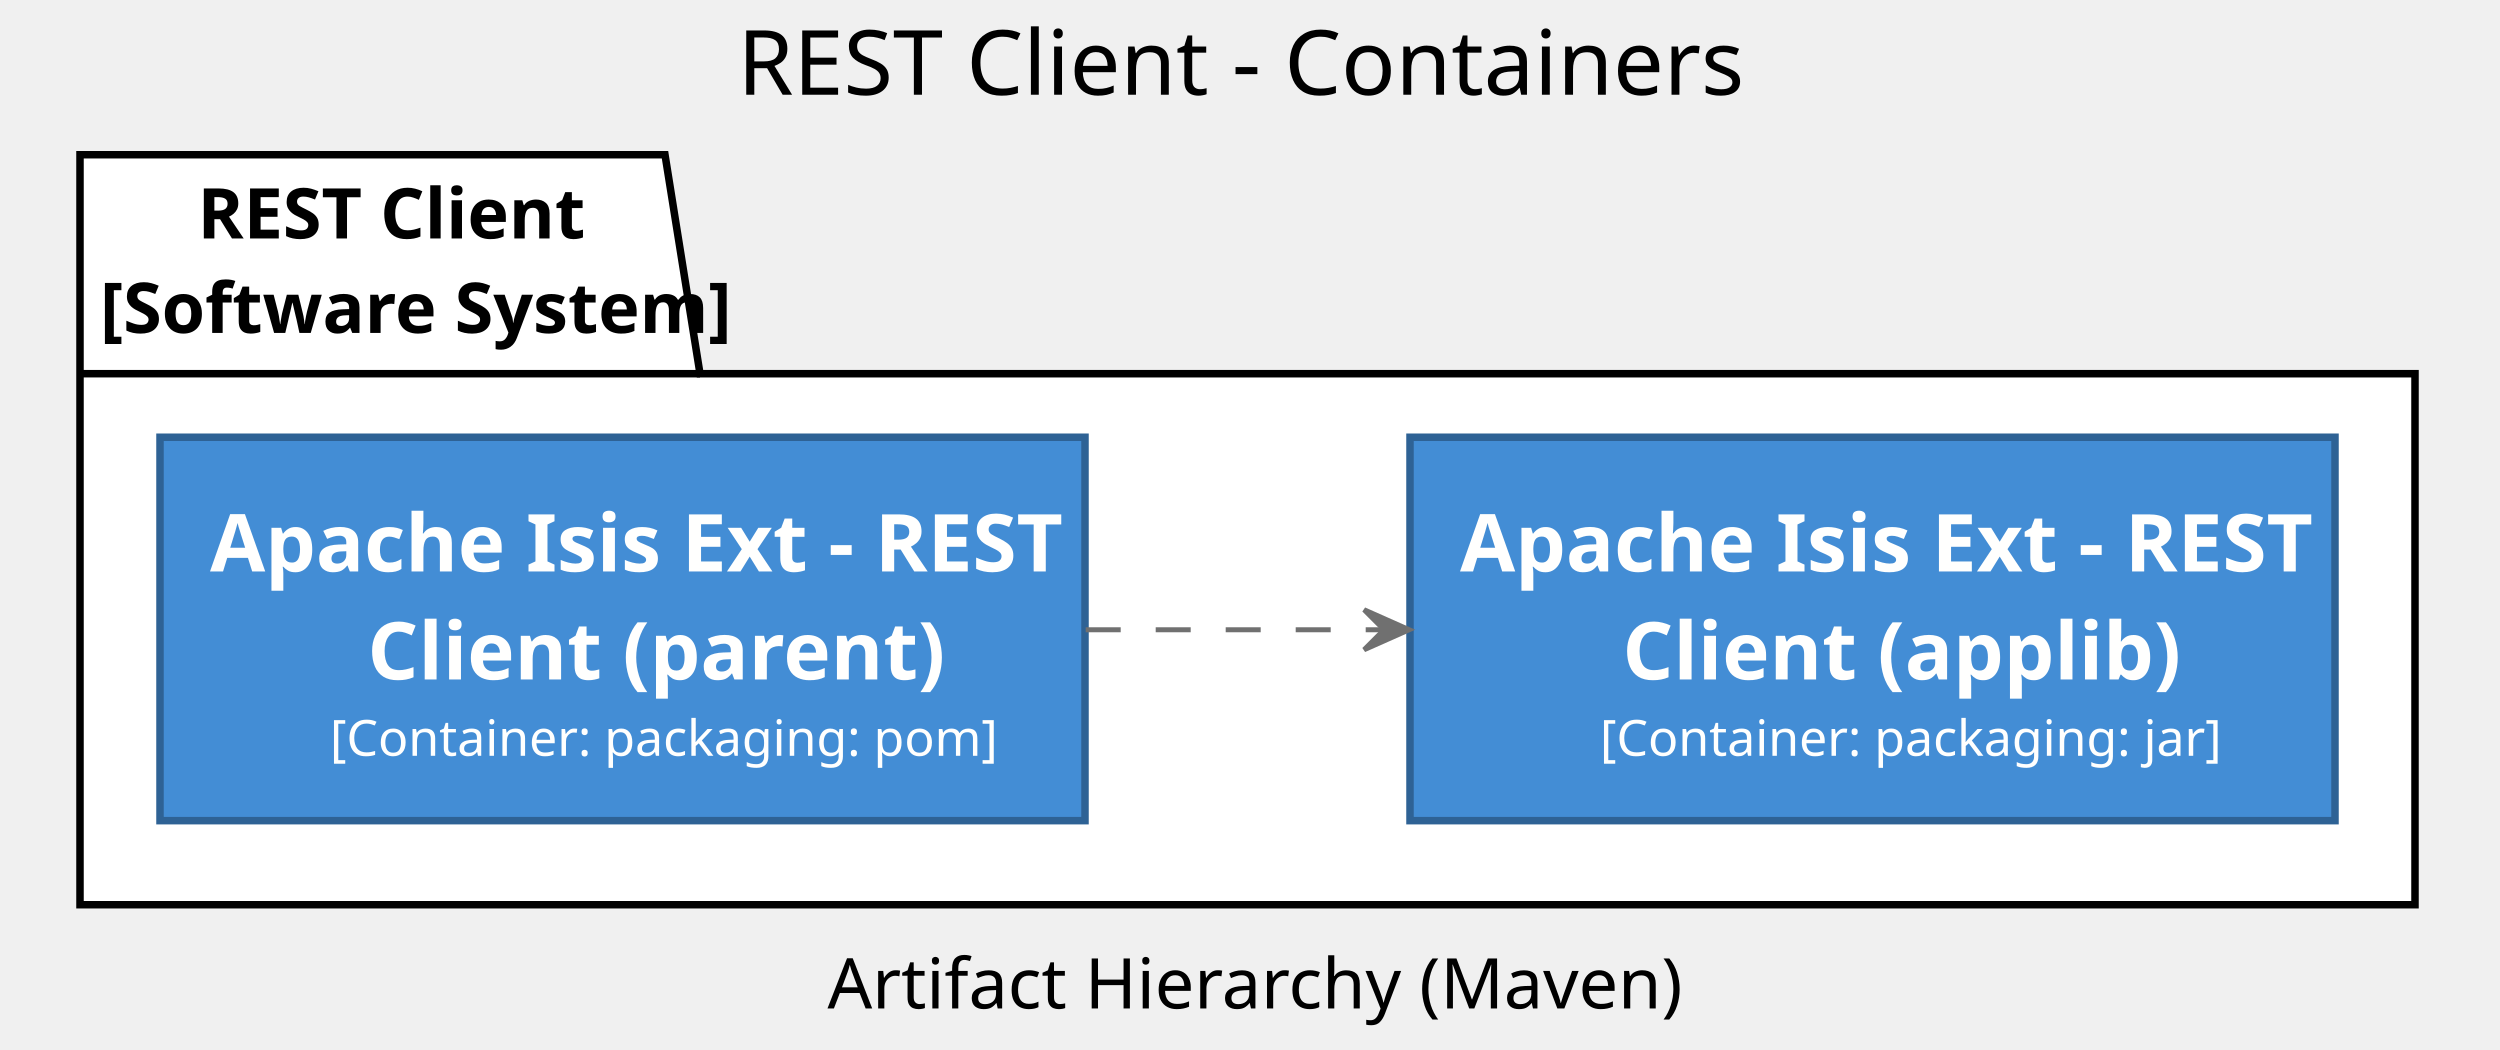
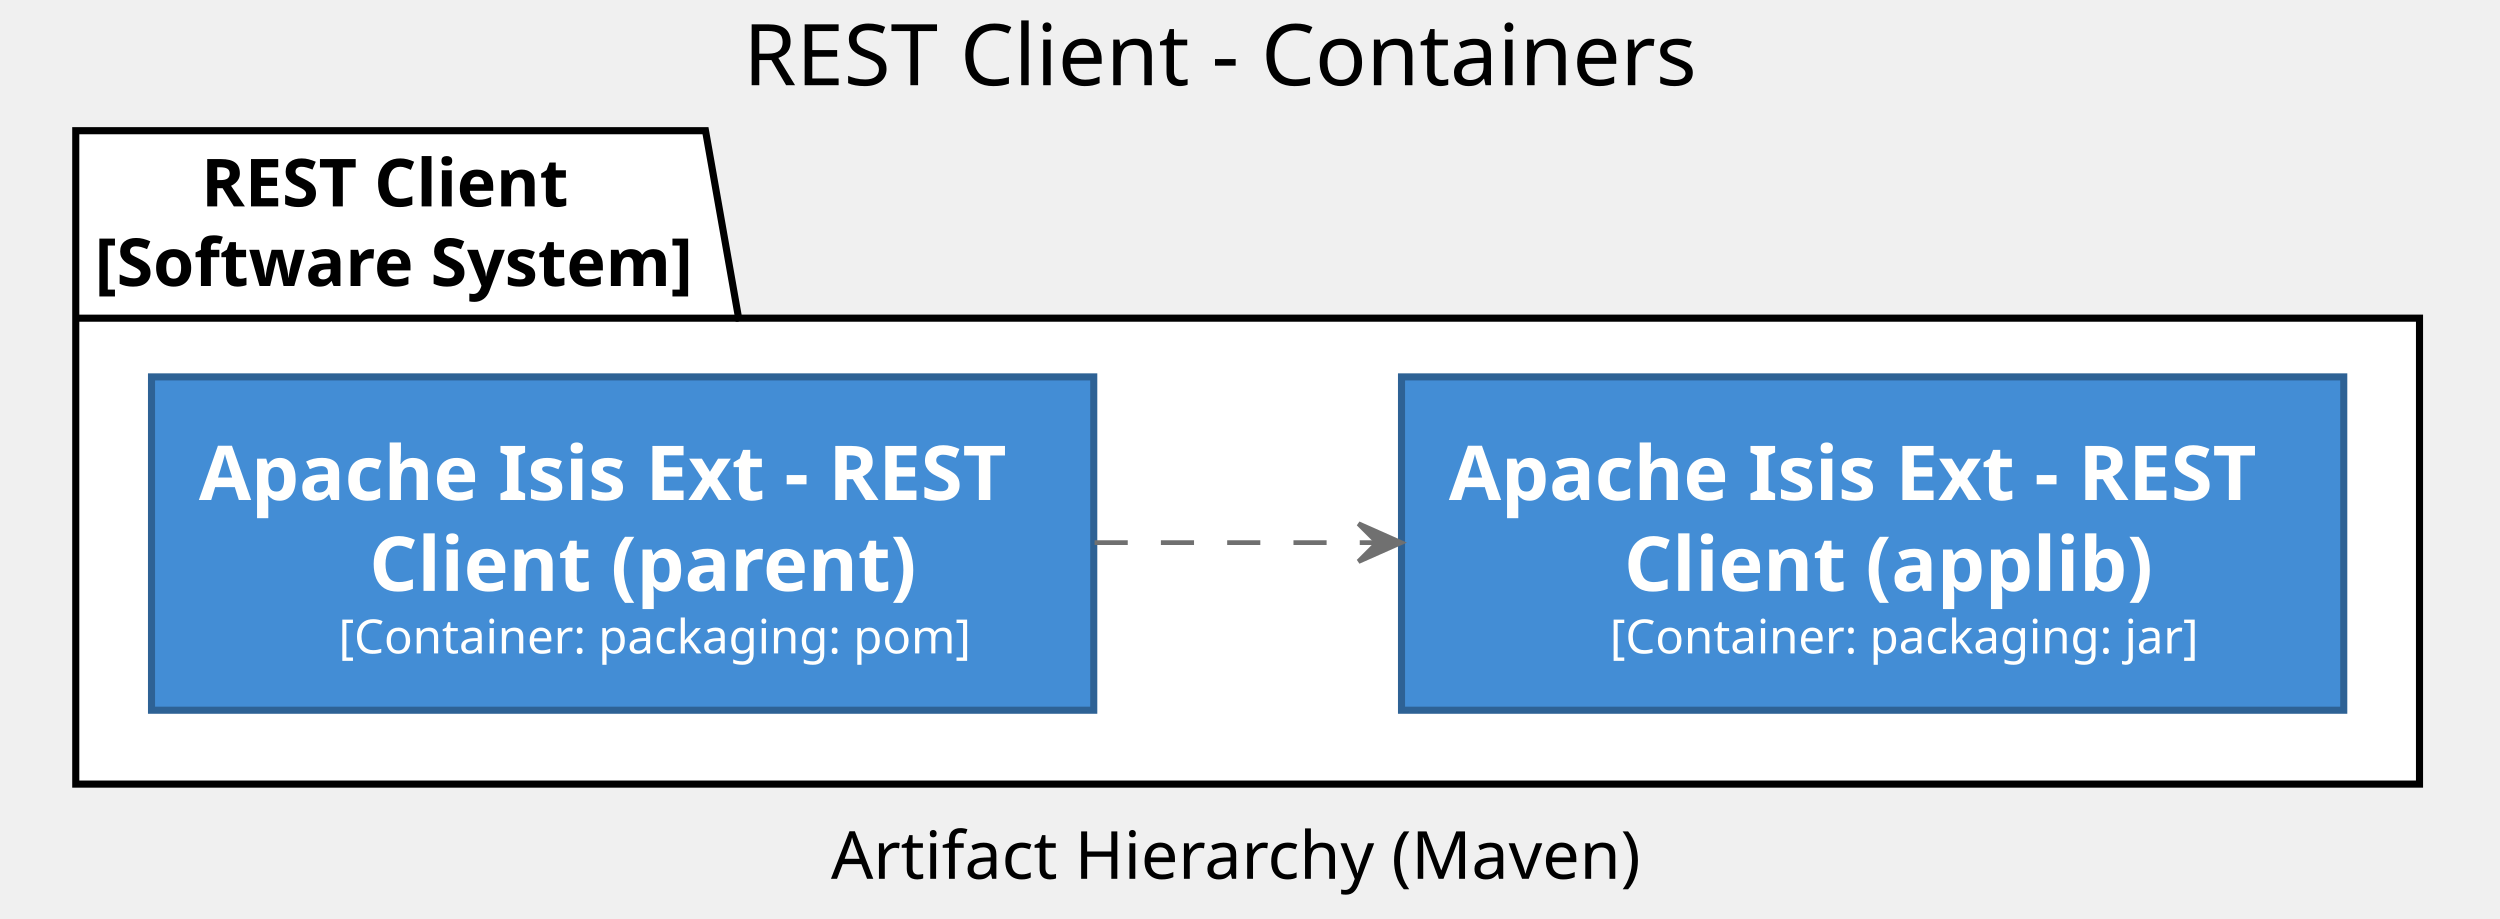
- <svg xmlns="http://www.w3.org/2000/svg" contentScriptType="application/ecmascript" contentStyleType="text/css" height="210px" preserveAspectRatio="none" style="width:500px;height:210px;" version="1.1" viewBox="0 0 500 210" width="500px" zoomAndPan="magnify">
+ <svg xmlns="http://www.w3.org/2000/svg" contentScriptType="application/ecmascript" contentStyleType="text/css" height="194px" preserveAspectRatio="none" style="width:528px;height:194px;" version="1.1" viewBox="0 0 528 194" width="528px" zoomAndPan="magnify">
  <defs />
  <g>
-     <text fill="#000000" font-family="sans-serif" font-size="18" lengthAdjust="spacing" textLength="192" x="147.5" y="18.949">REST Client - Containers</text>
-     <polygon fill="#FFFFFF" points="16,30.949,133,30.949,140,74.738,483,74.738,483,180.949,16,180.949,16,30.949" style="stroke:#000000;stroke-width:1.5;" />
-     <line style="stroke:#000000;stroke-width:1.5;" x1="16" x2="140" y1="74.738" y2="74.738" />
-     <text fill="#000000" font-family="sans-serif" font-size="14" font-weight="bold" lengthAdjust="spacing" textLength="72" x="39.5" y="47.688">REST Client</text>
-     <text fill="#000000" font-family="sans-serif" font-size="14" font-weight="bold" lengthAdjust="spacing" textLength="111" x="20" y="66.582">[Software System]</text>
-     <rect fill="#438DD5" height="76.684" style="stroke:#2E6295;stroke-width:1.5;" width="185" x="282" y="87.449" />
-     <text fill="#FFFFFE" font-family="sans-serif" font-size="16" font-weight="bold" lengthAdjust="spacing" textLength="160" x="292" y="114.293">Apache Isis Ext - REST</text>
-     <text fill="#FFFFFE" font-family="sans-serif" font-size="16" font-weight="bold" lengthAdjust="spacing" textLength="100" x="324.5" y="135.887">Client (applib)</text>
-     <text fill="#FFFFFE" font-family="sans-serif" font-size="10" lengthAdjust="spacing" textLength="109" x="320" y="151.164">[Container: packaging: jar]</text>
-     <rect fill="#438DD5" height="76.684" style="stroke:#2E6295;stroke-width:1.5;" width="185" x="32" y="87.449" />
-     <text fill="#FFFFFE" font-family="sans-serif" font-size="16" font-weight="bold" lengthAdjust="spacing" textLength="160" x="42" y="114.293">Apache Isis Ext - REST</text>
-     <text fill="#FFFFFE" font-family="sans-serif" font-size="16" font-weight="bold" lengthAdjust="spacing" textLength="102" x="73.5" y="135.887">Client (parent)</text>
-     <text fill="#FFFFFE" font-family="sans-serif" font-size="10" lengthAdjust="spacing" textLength="117" x="66" y="151.164">[Container: packaging: pom]</text>
-     <path d="M217.14,125.949 C236.44,125.949 256.86,125.949 276.35,125.949 " fill="none" id="2-to-3" style="stroke:#707070;stroke-width:1.0;stroke-dasharray:7.0,7.0;" />
-     <polygon fill="#707070" points="281.82,125.949,272.82,121.949,276.82,125.949,272.82,129.949,281.82,125.949" style="stroke:#707070;stroke-width:1.0;" />
-     <text fill="#000000" font-family="sans-serif" font-size="10" lengthAdjust="spacing" textLength="0" x="251" y="122.477" />
-     <text fill="#000000" font-family="sans-serif" font-size="14" lengthAdjust="spacing" textLength="156" x="165.5" y="201.688">Artifact Hierarchy (Maven)</text>
+     <text fill="#000000" font-family="sans-serif" font-size="18" lengthAdjust="spacing" textLength="201" x="157" y="18">REST Client - Containers</text>
+     <polygon fill="#FFFFFF" points="16,27.6,149,27.6,156,67.2,511,67.2,511,165.6,16,165.6,16,27.6" style="stroke:#000000;stroke-width:1.5;" />
+     <line style="stroke:#000000;stroke-width:1.5;" x1="16" x2="156" y1="67.2" y2="67.2" />
+     <text fill="#000000" font-family="sans-serif" font-size="14" font-weight="bold" lengthAdjust="spacing" textLength="82" x="42.5" y="43.6">REST Client</text>
+     <text fill="#000000" font-family="sans-serif" font-size="14" font-weight="bold" lengthAdjust="spacing" textLength="127" x="20" y="60.4">[Software System]</text>
+     <rect fill="#438DD5" height="70.4" style="stroke:#2E6295;stroke-width:1.5;" width="199" x="296" y="79.6" />
+     <text fill="#FFFFFE" font-family="sans-serif" font-size="16" font-weight="bold" lengthAdjust="spacing" textLength="175" x="306" y="105.6">Apache Isis Ext - REST</text>
+     <text fill="#FFFFFE" font-family="sans-serif" font-size="16" font-weight="bold" lengthAdjust="spacing" textLength="105" x="343" y="124.8">Client (applib)</text>
+     <text fill="#FFFFFE" font-family="sans-serif" font-size="10" lengthAdjust="spacing" textLength="111" x="340" y="138">[Container: packaging: jar]</text>
+     <rect fill="#438DD5" height="70.4" style="stroke:#2E6295;stroke-width:1.5;" width="199" x="32" y="79.6" />
+     <text fill="#FFFFFE" font-family="sans-serif" font-size="16" font-weight="bold" lengthAdjust="spacing" textLength="175" x="42" y="105.6">Apache Isis Ext - REST</text>
+     <text fill="#FFFFFE" font-family="sans-serif" font-size="16" font-weight="bold" lengthAdjust="spacing" textLength="107" x="78" y="124.8">Client (parent)</text>
+     <text fill="#FFFFFE" font-family="sans-serif" font-size="10" lengthAdjust="spacing" textLength="120" x="71.5" y="138">[Container: packaging: pom]</text>
+     <path d="M231.18,114.6 C250.62,114.6 271.07,114.6 290.68,114.6 " fill="none" id="2-to-3" style="stroke:#707070;stroke-width:1.0;stroke-dasharray:7.0,7.0;" />
+     <polygon fill="#707070" points="295.91,114.6,286.91,110.6,290.91,114.6,286.91,118.6,295.91,114.6" style="stroke:#707070;stroke-width:1.0;" />
+     <text fill="#000000" font-family="sans-serif" font-size="10" lengthAdjust="spacing" textLength="0" x="265" y="112.6" />
+     <text fill="#000000" font-family="sans-serif" font-size="14" lengthAdjust="spacing" textLength="164" x="175.5" y="185.6">Artifact Hierarchy (Maven)</text>
  </g>
</svg>
